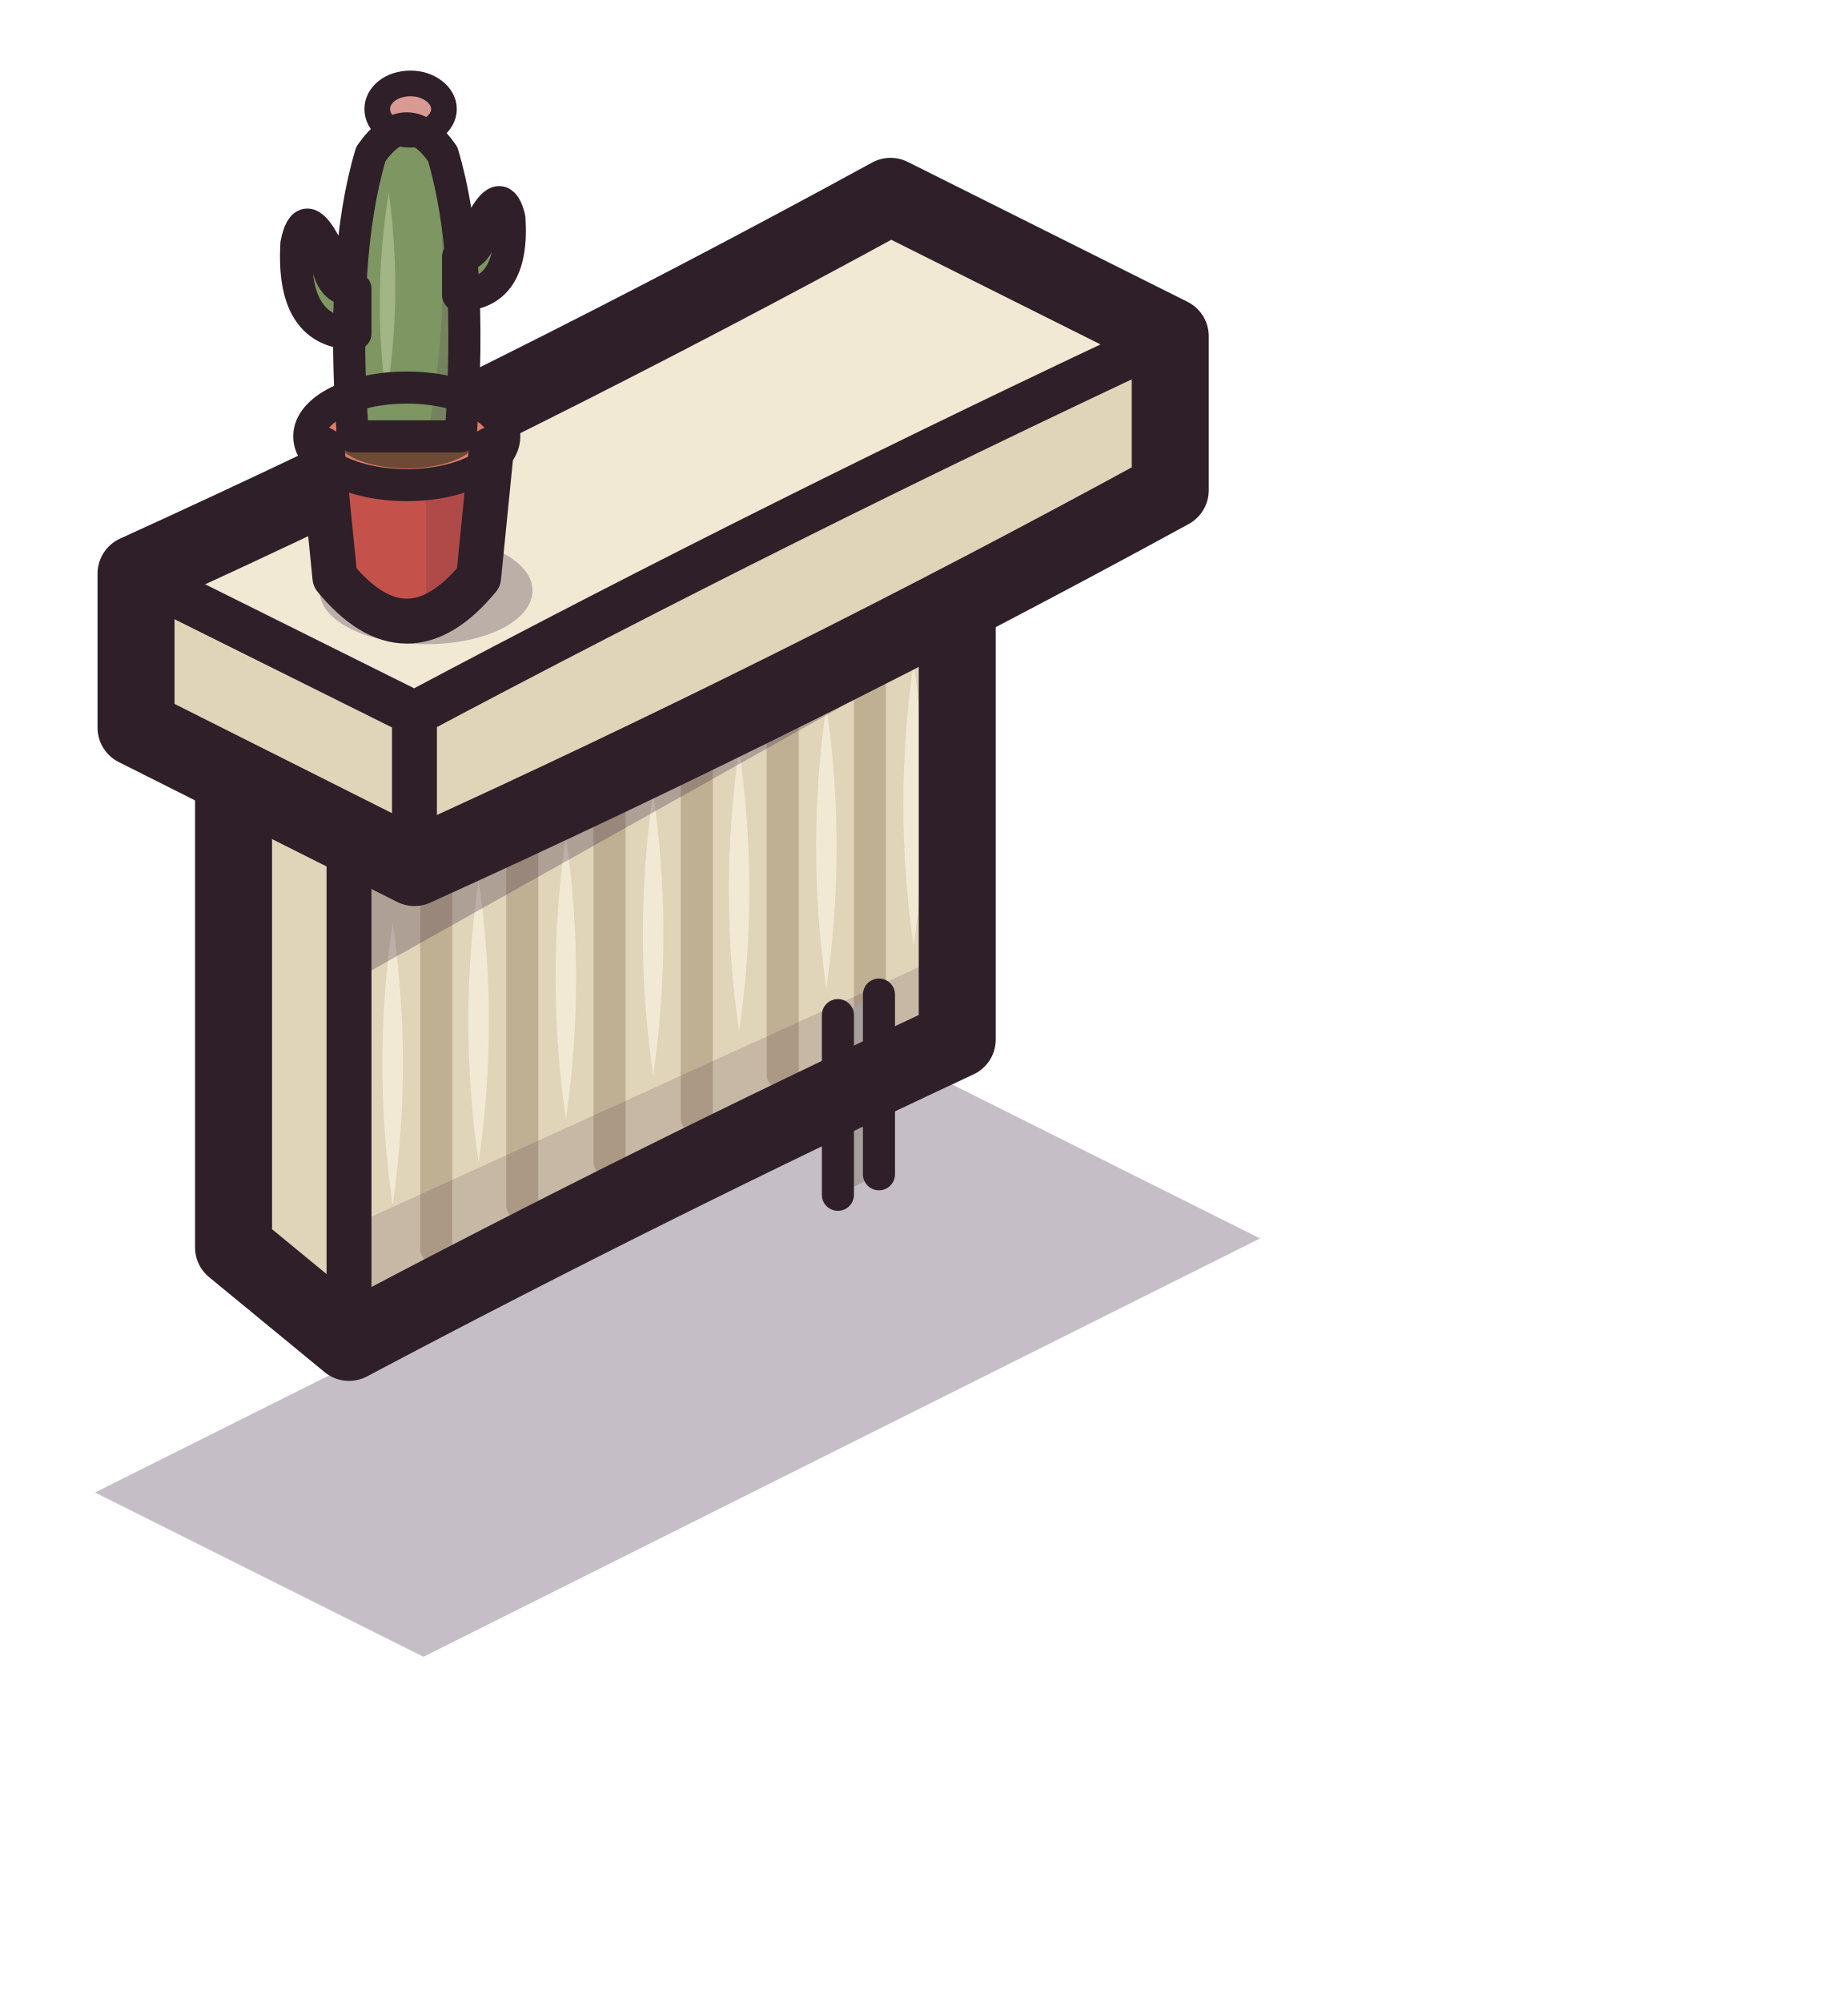
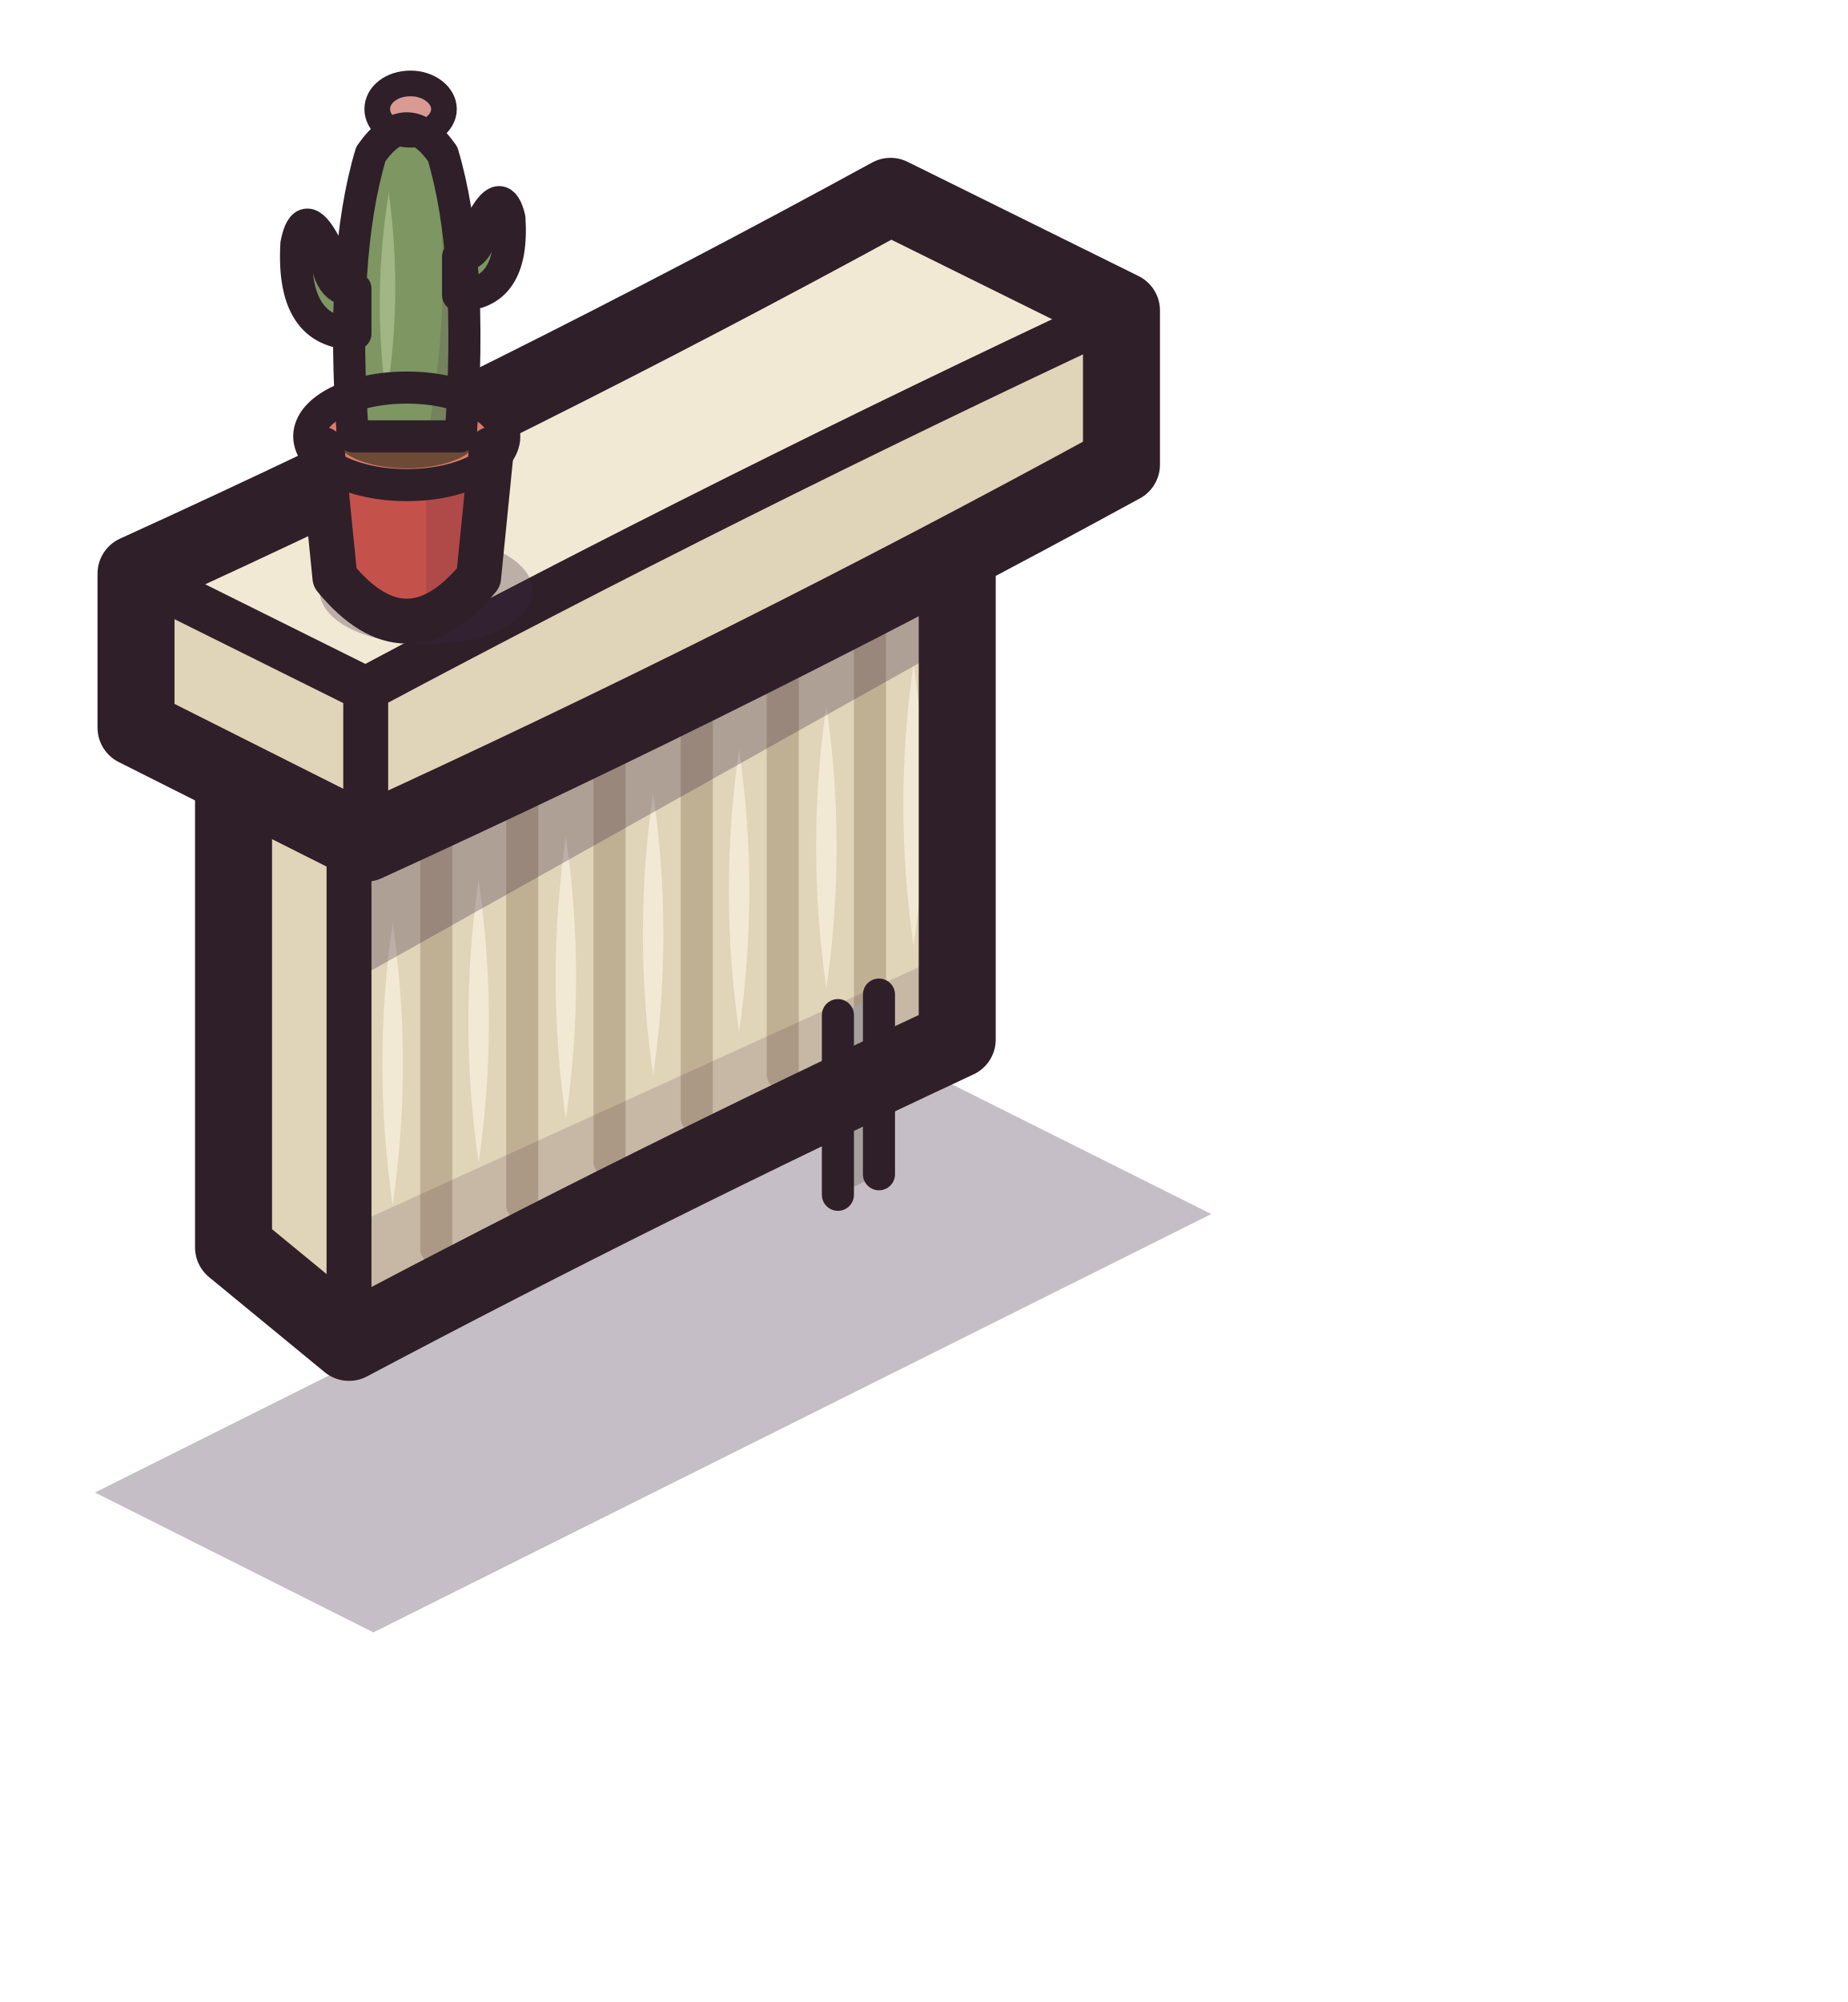
<svg xmlns="http://www.w3.org/2000/svg" viewBox="0 0 144 156" width="144" height="156">
  <g id="p-shadow">
-     <path d="M72.6 83.7L7.4 116.3L33 129.1L98.2 96.5Z" fill="#3f2541" fill-opacity="0.3" />
+     <path d="M72.6 83.7L7.4 116.3L29.1 127.2L94.4 94.6Z" fill="#3f2541" fill-opacity="0.3" />
  </g>
  <g id="p-radiator">
    <path d="M74.6 81L27.2 104.6L27.2 64.6L74.6 41Z" fill="#e0d4b9" />
    <path d="M27.2 104.6L18.2 100.2L18.2 60.2L27.2 64.6Z" fill="#e0d4b9" />
    <path d="M65.6 36.5L18.2 60.2L27.2 64.6L74.6 41Z" fill="#f2e9d4" />
    <path d="M71.2 73.7Q72.8 62.7 71.2 51.7Q69.6 62.7 71.2 73.7ZM64.4 77Q66 66 64.4 55Q62.8 66 64.4 77ZM57.6 80.4Q59.2 69.4 57.6 58.4Q56 69.4 57.6 80.4ZM50.9 83.8Q52.5 72.8 50.9 61.8Q49.3 72.8 50.9 83.8ZM44.1 87.2Q45.7 76.2 44.1 65.2Q42.5 76.2 44.1 87.2ZM37.3 90.6Q38.9 79.6 37.3 68.6Q35.7 79.6 37.3 90.6ZM30.6 93.9Q32.2 82.9 30.6 71.9Q29 82.9 30.6 93.9Z" fill="#f2e9d4" />
    <path d="M67.8 80.3L67.8 48.3M61 83.7L61 51.7M54.3 87.1L54.3 55.1M47.5 90.5L47.5 58.5M40.7 93.9L40.7 61.9M34 97.3L34 65.3" fill="none" stroke="#bfb093" stroke-width="2.5" stroke-linecap="round" stroke-linejoin="round" />
    <path d="M65.6 36.5L18.2 60.2L27.2 64.6L27.2 76.6L74.6 50L74.6 41Z" fill="#3f2541" fill-opacity="0.3" />
    <path d="M74.6 81L27.2 104.6L27.2 95.6L74.6 74Z" fill="#3f2541" fill-opacity="0.16" />
    <path d="M68.5 77.5L65.3 79.1L65.3 93.1L68.5 91.5Z" fill="#a69f9b" />
    <path d="M68.5 77.5L68.5 91.5M65.3 79.1L65.3 93.1" fill="none" stroke="#2e1f29" stroke-width="2.5" stroke-linecap="round" stroke-linejoin="round" />
    <path d="M27.2 64.6L27.2 103.6" fill="none" stroke="#2e1f29" stroke-width="3.5" stroke-linecap="round" stroke-linejoin="round" />
    <path d="M65.6 36.5Q41.7 47.8 18.2 60.2L18.2 97.2L27.2 104.6Q50.6 92.2 74.6 81L74.6 41Q70.3 38.2 65.6 36.5Z" fill="none" stroke="#2e1f29" stroke-width="6" stroke-linecap="round" stroke-linejoin="round" />
  </g>
  <g id="p-board">
-     <path d="M91.2 26.2L32.3 55.6L32.3 67.6L91.2 38.2Z" fill="#e0d4b9" />
-     <path d="M10.6 44.7L32.3 55.6L32.3 67.6L10.6 56.7Z" fill="#e0d4b9" />
-     <path d="M69.4 15.3L10.6 44.7L32.3 55.6L91.2 26.2Z" fill="#f2e9d4" />
-     <path d="M90.6 26.5Q61.1 40.3 32.3 55.6L11.8 45.4M32.3 55.6L32.3 66.6" fill="none" stroke="#2e1f29" stroke-width="3.5" stroke-linecap="round" stroke-linejoin="round" />
-     <path d="M69.4 15.3Q40.5 31.1 10.6 44.7L10.6 56.7L32.3 67.6Q62.3 54 91.2 38.2L91.2 26.2L69.4 15.3Z" fill="none" stroke="#2e1f29" stroke-width="6" stroke-linecap="round" stroke-linejoin="round" />
+     <path d="M87.4 24.2L28.5 53.7L28.5 65.7L87.4 36.2Z" fill="#e0d4b9" />
+     <path d="M10.6 44.7L28.5 53.7L28.5 65.7L10.6 56.7Z" fill="#e0d4b9" />
+     <path d="M69.4 15.3L10.6 44.7L28.5 53.7L87.4 24.2Z" fill="#f2e9d4" />
+     <path d="M86.7 24.6Q57.2 38.4 28.5 53.7L11.8 45.4M28.5 53.7L28.5 64.7" fill="none" stroke="#2e1f29" stroke-width="3.5" stroke-linecap="round" stroke-linejoin="round" />
+     <path d="M69.4 15.3Q40.5 31.1 10.6 44.7L10.6 56.7L28.5 65.7Q58.5 52 87.4 36.2L87.4 24.2L69.4 15.3Z" fill="none" stroke="#2e1f29" stroke-width="6" stroke-linecap="round" stroke-linejoin="round" />
  </g>
  <g id="p-cactus">
    <path d="M41.5 46C41.5 48.4 37.8 50.2 33.2 50.2C28.6 50.2 24.9 48.4 24.9 46C24.9 43.7 28.6 41.8 33.2 41.8C37.8 41.8 41.5 43.7 41.5 46Z" fill="#3f2541" fill-opacity="0.3" />
    <path d="M24.9 34L26.1 45Q31.7 51.8 37.3 45L38.5 34Z" fill="#c4524b" />
    <path d="M33.2 35L38.5 34L37.3 45Q34.7 50.5 33.2 49.1Z" fill="#3f2541" fill-opacity="0.16" />
    <path d="M39.3 34C39.3 36.1 35.9 37.8 31.7 37.8C27.5 37.8 24.1 36.1 24.1 34C24.1 31.9 27.5 30.2 31.7 30.2C35.9 30.2 39.3 31.9 39.3 34Z" fill="#dc7c69" />
    <path d="M37.3 34C37.3 35.4 34.8 36.5 31.7 36.5C28.6 36.5 26.1 35.4 26.1 34C26.1 32.7 28.6 31.5 31.7 31.5C34.8 31.5 37.3 32.7 37.3 34Z" fill="#6d4a35" />
    <path d="M27.7 26Q22.7 26 23.1 19Q23.7 16 25.3 19Q25.5 23 27.7 22.5ZM35.7 23Q40.1 23 39.7 17Q39.1 14.5 37.7 17Q37.5 20 35.7 20Z" fill="#7e9662" />
    <path d="M27.5 34Q26.5 20 28.9 12Q31.7 8 34.5 12Q36.9 20 35.9 34Z" fill="#7e9662" />
    <path d="M30.1 31Q31.4 23.1 30.3 15Q29 23 30.1 31Z" fill="#a2b584" />
    <path d="M33.5 33Q35.3 22 33.9 13Q37.1 21 35.9 34Z" fill="#3f2541" fill-opacity="0.16" />
    <path d="M34.6 8.5C34.6 9.6 33.4 10.5 32 10.5C30.5 10.5 29.4 9.6 29.4 8.5C29.4 7.4 30.5 6.5 32 6.5C33.4 6.5 34.6 7.4 34.6 8.5Z" fill="#d99a93" />
    <path d="M27.5 34Q26.5 20 28.9 12Q31.7 8 34.5 12Q36.9 20 35.9 34ZM27.7 26Q22.7 26 23.1 19Q23.7 16 25.3 19Q25.5 23 27.7 22.5ZM35.7 23Q40.1 23 39.7 17Q39.1 14.5 37.7 17Q37.5 20 35.7 20Z" fill="none" stroke="#2e1f29" stroke-width="2.5" stroke-linecap="round" stroke-linejoin="round" />
    <path d="M34.6 8.5C34.6 9.6 33.4 10.5 32 10.5C30.5 10.5 29.4 9.6 29.4 8.5C29.4 7.4 30.5 6.5 32 6.5C33.4 6.5 34.6 7.4 34.6 8.5Z" fill="none" stroke="#2e1f29" stroke-width="2" stroke-linecap="round" stroke-linejoin="round" />
    <path d="M39.3 34C39.3 36.1 35.9 37.8 31.7 37.8C27.5 37.8 24.1 36.1 24.1 34C24.1 31.9 27.5 30.2 31.7 30.2C35.9 30.2 39.3 31.9 39.3 34Z" fill="none" stroke="#2e1f29" stroke-width="2.5" stroke-linecap="round" stroke-linejoin="round" />
    <path d="M25.1 35L26.1 45Q31.7 51.8 37.3 45L38.3 35" fill="none" stroke="#2e1f29" stroke-width="3.5" stroke-linecap="round" stroke-linejoin="round" />
  </g>
</svg>
